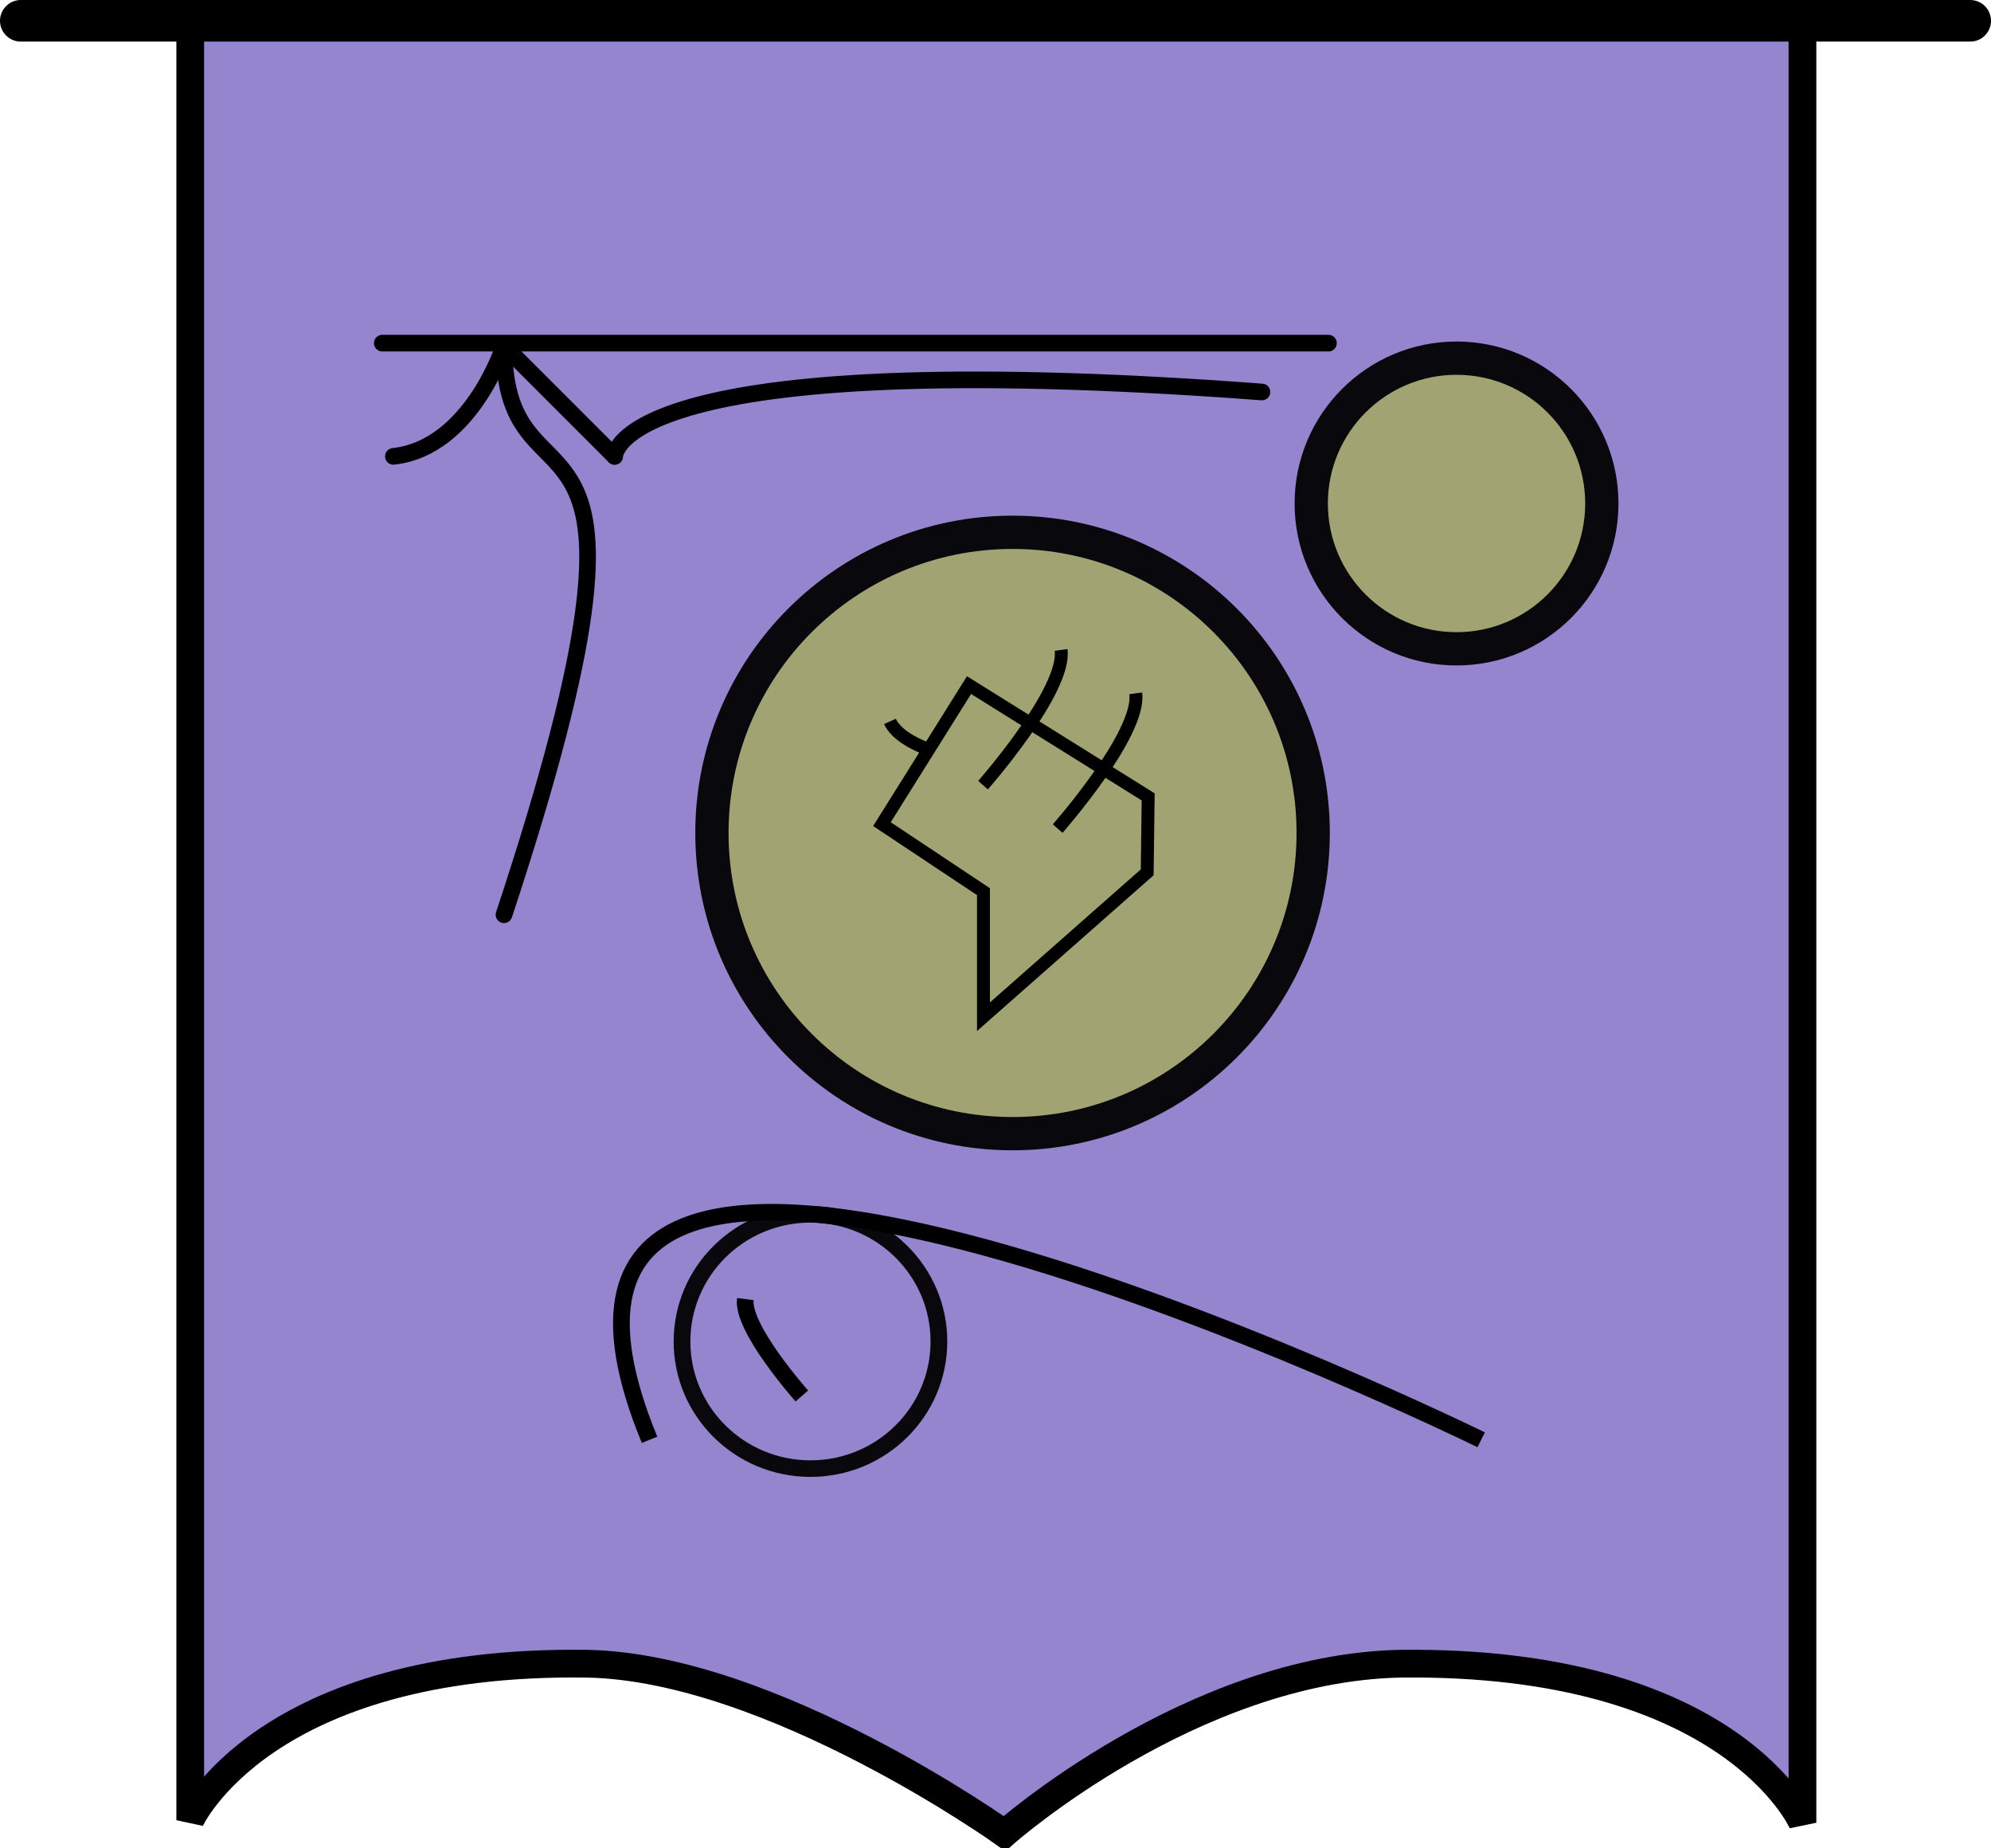
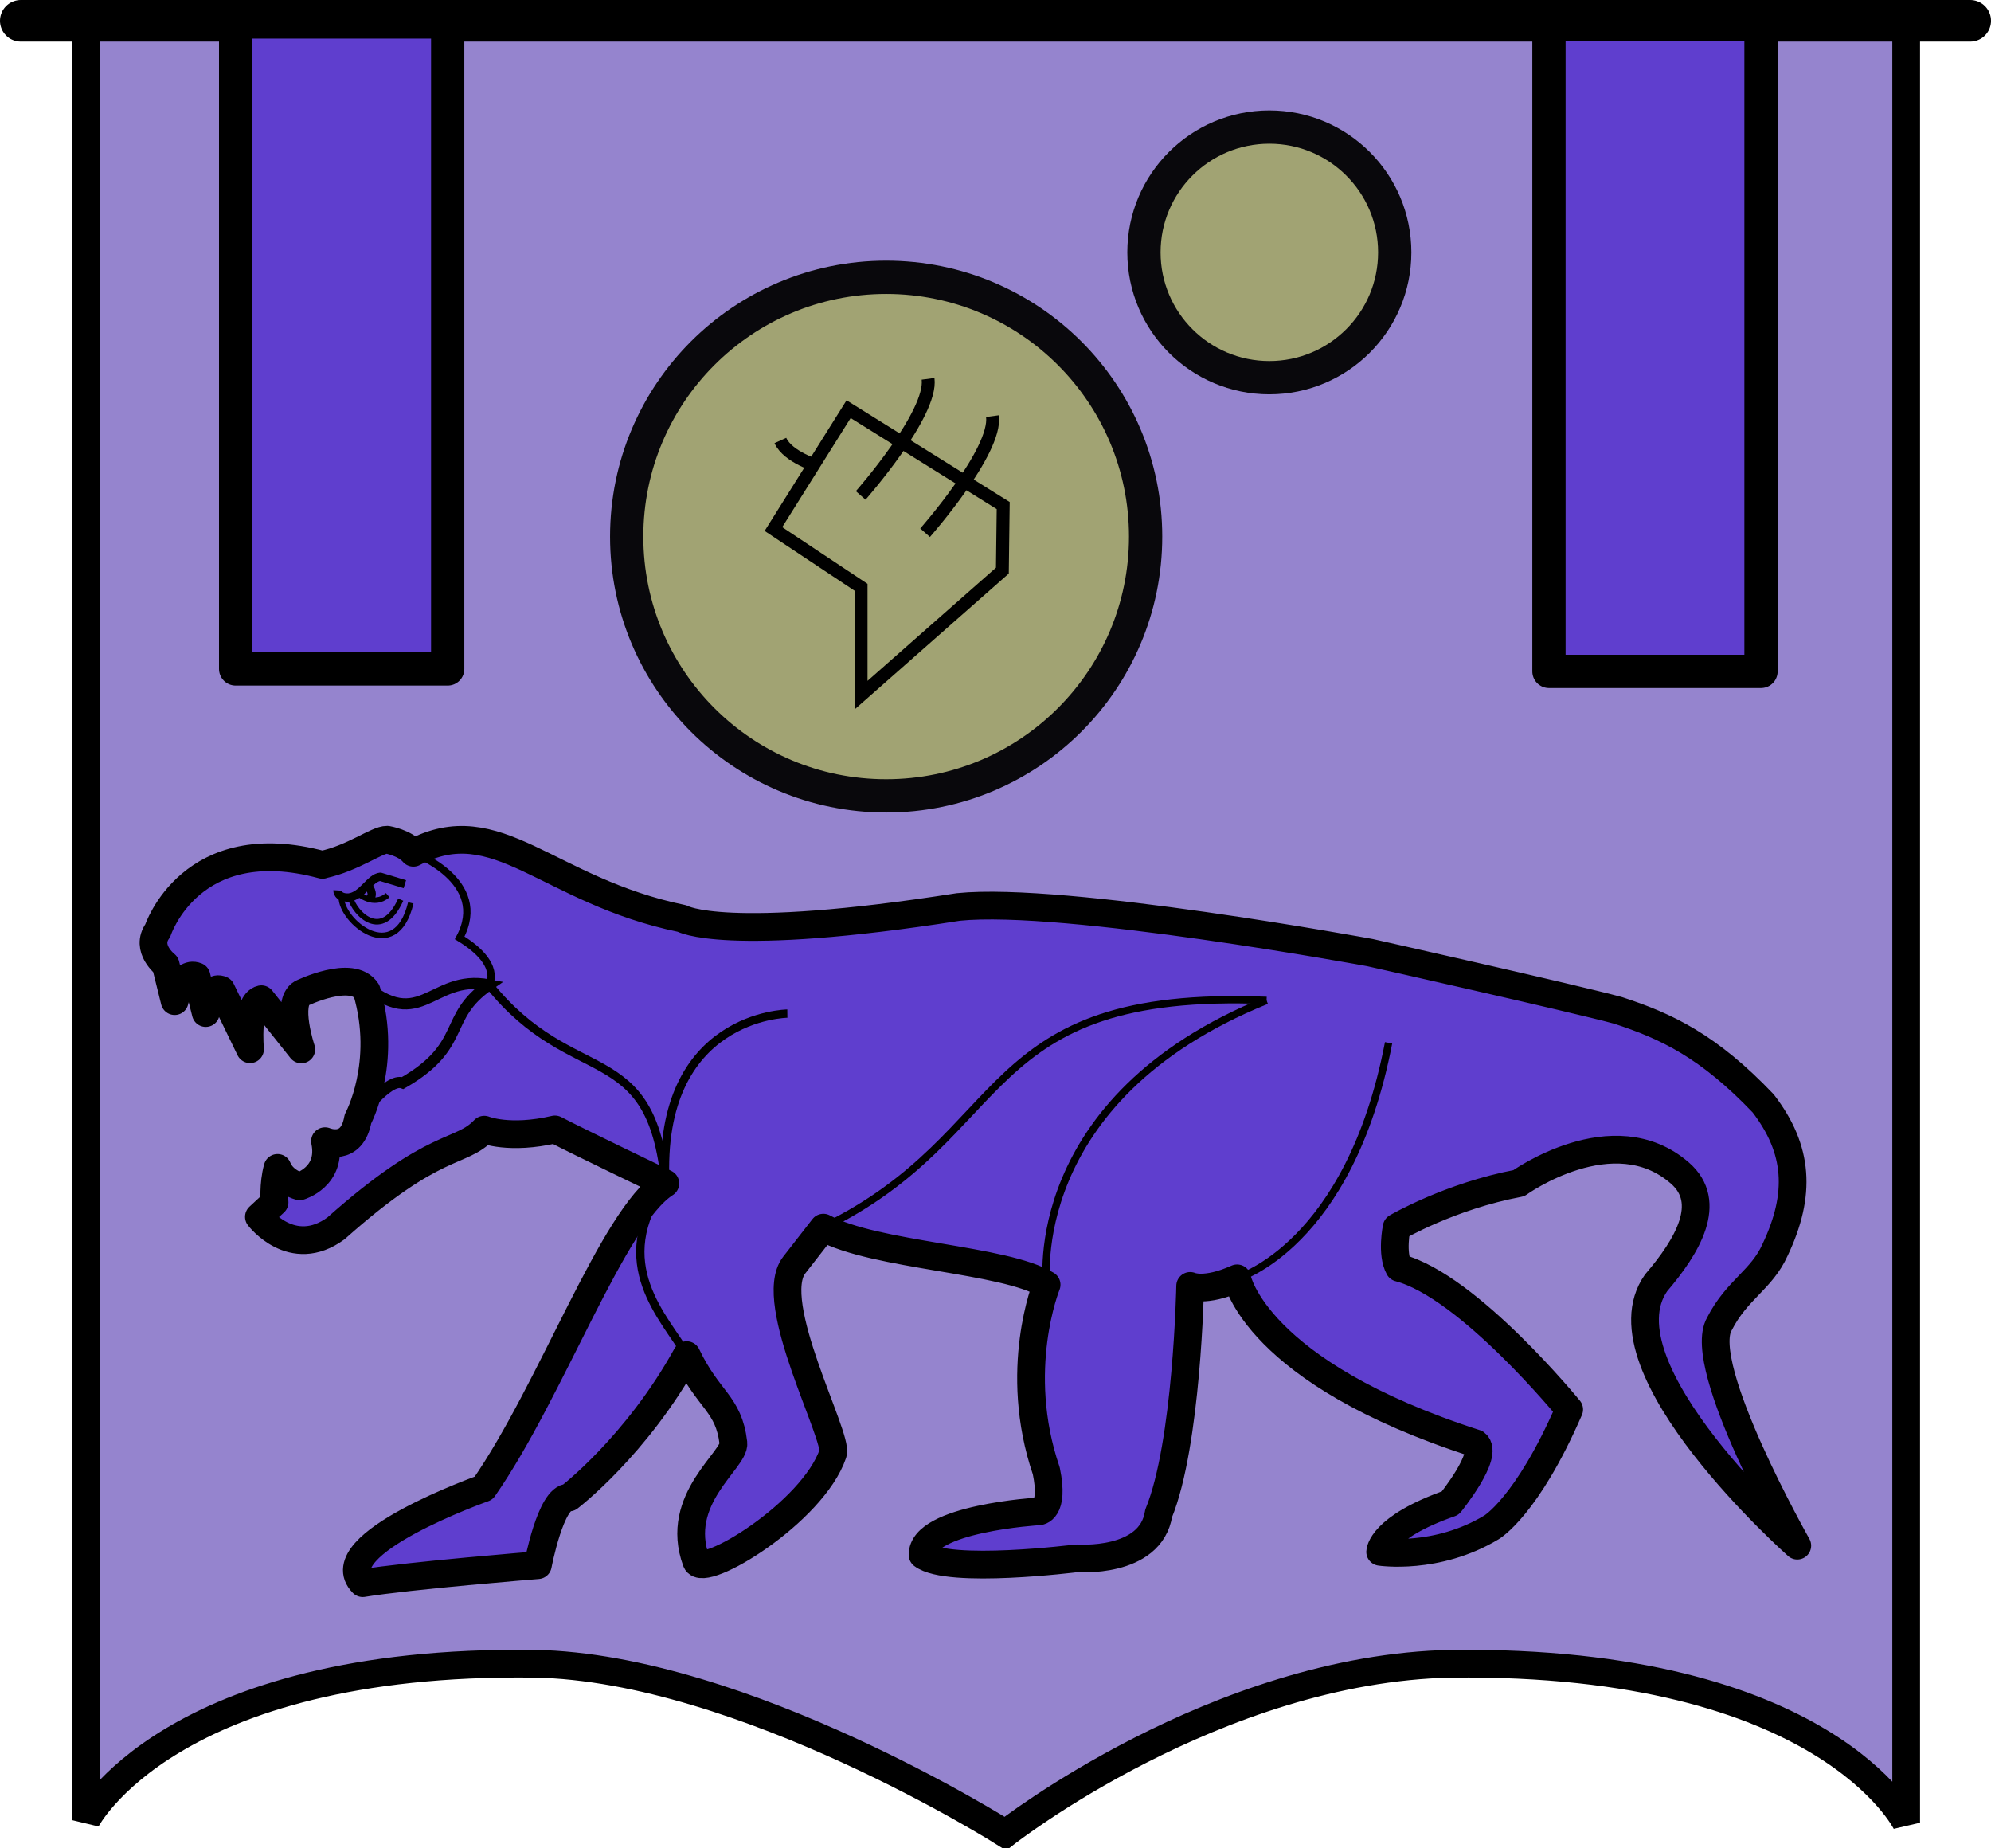
- <svg xmlns="http://www.w3.org/2000/svg" width="71.818mm" height="66.644mm" viewBox="0 0 71.818 66.644" version="1.1" id="svg8">
-   <defs id="defs2" />
-   <g id="layer1" transform="translate(-60.18293,-93.26793)">
-     <path style="fill:#9584ce;fill-opacity:1;stroke:#000000;stroke-width:1;stroke-linecap:butt;stroke-linejoin:miter;stroke-miterlimit:4;stroke-dasharray:none;stroke-opacity:1" d="m 67.045,94.341 v 64.571 c 0,0 2.627,-5.811 14.327,-5.643 6.664,0.135 15.044,6.125 15.044,6.125 0,0 6.734,-5.961 14.263,-6.125 11.96,-0.149 14.521,5.735 14.521,5.735 V 94.249" id="path835" />
-     <path style="fill:none;stroke:#000000;stroke-width:1.5;stroke-linecap:round;stroke-linejoin:miter;stroke-miterlimit:4;stroke-dasharray:none;stroke-opacity:1" d="M 60.933,94.018 H 131.251" id="path833" />
-     <circle style="opacity:0.94;fill:#a2a56d;fill-opacity:1;stroke:#000000;stroke-width:1.2;stroke-linecap:round;stroke-miterlimit:4;stroke-dasharray:none" id="path990" cx="96.707" cy="123.309" r="10.844" />
-     <circle style="opacity:0.94;fill:#a2a56d;fill-opacity:1;stroke:#000000;stroke-width:1.2;stroke-linecap:round;stroke-miterlimit:4;stroke-dasharray:none" id="path990-3" cx="112.722" cy="111.426" r="5.241" />
-     <g id="g3381" style="stroke-width:0.6;stroke-miterlimit:4;stroke-dasharray:none" transform="translate(2.394845,6.454252)">
-       <path style="fill:none;stroke:#000000;stroke-width:0.6;stroke-linecap:round;stroke-linejoin:miter;stroke-miterlimit:4;stroke-dasharray:none;stroke-opacity:1" d="M 71.578,99.189 H 105.707" id="path3334" />
-       <path style="fill:none;stroke:#000000;stroke-width:0.6;stroke-linecap:round;stroke-linejoin:miter;stroke-miterlimit:4;stroke-dasharray:none;stroke-opacity:1" d="m 71.978,103.272 c 2.815,-0.307 3.99,-3.99 3.99,-3.99" id="path3342" />
-       <path style="fill:none;stroke:#000000;stroke-width:0.6;stroke-linecap:round;stroke-linejoin:miter;stroke-miterlimit:4;stroke-dasharray:none;stroke-opacity:1" d="M 79.958,103.272 75.968,99.282" id="path3342-5" />
-       <path style="fill:none;stroke:#000000;stroke-width:0.6;stroke-linecap:round;stroke-linejoin:miter;stroke-miterlimit:4;stroke-dasharray:none;stroke-opacity:1" d="m 75.968,99.282 c 0,6.84 6.784,0.021 0,20.521" id="path3334-4" />
-       <path style="fill:none;stroke:#000000;stroke-width:0.6;stroke-linecap:round;stroke-linejoin:miter;stroke-miterlimit:4;stroke-dasharray:none;stroke-opacity:1" d="m 103.308,100.95 c -23.411,-1.75 -23.35,2.322 -23.35,2.322" id="path3374" />
+ <svg xmlns="http://www.w3.org/2000/svg" width="71.818mm" height="66.644mm" version="1.1" viewBox="0 0 71.818 66.644">
+   <g transform="translate(-60.183 -93.268)" stroke="#000">
+     <g>
+       <path d="m63.292 94.341v64.571s2.966-5.811 16.173-5.643c7.522 0.135 16.983 6.125 16.983 6.125s7.602-5.961 16.101-6.125c13.501-0.149 16.392 5.735 16.392 5.735v-64.753" fill="#9584ce" />
+       <g stroke-linecap="round">
+         <path d="m60.933 94.018h70.318" fill="none" stroke-width="1.5" />
+         <ellipse cx="92.148" cy="112.62" rx="9.359" ry="9.351" fill="#a2a56d" opacity=".94" stroke-width="1.2" />
+         <ellipse cx="105.97" cy="102.37" rx="4.523" ry="4.519" fill="#a2a56d" opacity=".94" stroke-width="1.2" />
+       </g>
    </g>
-     <path style="fill:none;stroke:#000000;stroke-width:0.465;stroke-linecap:butt;stroke-linejoin:miter;stroke-miterlimit:4;stroke-dasharray:none;stroke-opacity:1" d="m 95.137,117.976 6.462,4.031 -0.035,2.721 -5.906,5.208 v -4.511 L 91.996,122.99 Z" id="path5261" />
-     <path style="fill:none;stroke:#000000;stroke-width:0.465;stroke-linecap:butt;stroke-linejoin:miter;stroke-miterlimit:4;stroke-dasharray:none;stroke-opacity:1" d="m 98.458,116.707 c 0.194,1.463 -2.816,4.877 -2.816,4.877" id="path5263" />
-     <path style="fill:none;stroke:#000000;stroke-width:0.465;stroke-linecap:butt;stroke-linejoin:miter;stroke-miterlimit:4;stroke-dasharray:none;stroke-opacity:1" d="m 92.285,119.285 c 0.318,0.703 1.567,1.066 1.567,1.066" id="path5280" />
-     <path style="fill:none;stroke:#000000;stroke-width:0.465;stroke-linecap:butt;stroke-linejoin:miter;stroke-miterlimit:4;stroke-dasharray:none;stroke-opacity:1" d="m 101.151,118.273 c 0.194,1.463 -2.816,4.877 -2.816,4.877" id="path5263-6" />
-     <g id="g5330" transform="matrix(0.7238415,0,0,0.7163377,27.6404,40.31538)" style="stroke-width:1.389">
-       <path style="fill:none;stroke:#000000;stroke-width:0.833;stroke-linecap:butt;stroke-linejoin:miter;stroke-miterlimit:4;stroke-dasharray:none;stroke-opacity:1" d="m 118.77,146.409 c 0,0 -51.949,-25.78 -41.443,0" id="path5306" />
-       <circle style="opacity:0.94;fill:none;stroke:#000000;stroke-width:0.833;stroke-miterlimit:4;stroke-dasharray:none;stroke-opacity:1" id="path5310" cx="85.346" cy="141.459" r="6.401" />
-       <path style="fill:none;stroke:#000000;stroke-width:0.833;stroke-linecap:butt;stroke-linejoin:miter;stroke-miterlimit:4;stroke-dasharray:none;stroke-opacity:1" d="m 82.101,139.325 c -0.194,1.463 2.816,4.877 2.816,4.877" id="path5263-9" />
+     <g transform="matrix(.86303 0 0 .8623 8.6873 6.2907)" fill="none" stroke-width=".539">
+       <path d="m95.137 117.98 6.462 4.031-0.035 2.721-5.906 5.208v-4.511l-3.663-2.436z" />
+       <path d="m98.458 116.71c0.194 1.463-2.816 4.877-2.816 4.877" />
+       <path d="m92.285 119.29c0.318 0.703 1.567 1.066 1.567 1.066" />
+       <path d="m101.15 118.27c0.194 1.463-2.816 4.877-2.816 4.877" />
+     </g>
+     <path transform="translate(60.183 93.268)" d="m11.634 31.186c1.114-0.24 1.967-0.91 2.333-0.902 0 0 0.634 0.105 0.944 0.471 3.02-1.608 4.813 1.368 9.693 2.372 0 0 1.509 0.909 9.966-0.418 3.801-0.391 14.845 1.646 14.845 1.646s7.354 1.65 8.951 2.084c1.746 0.569 3.261 1.284 5.235 3.355 1.275 1.659 1.379 3.275 0.431 5.276-0.487 1.092-1.376 1.43-2.013 2.682-0.866 1.506 2.812 7.991 2.812 7.991s-7.247-6.416-5.093-9.478c1.13-1.322 2.075-2.899 0.858-3.96-2.401-2.092-5.81 0.366-5.81 0.366-2.489 0.467-4.407 1.593-4.407 1.593s-0.197 0.945 0.086 1.458c2.504 0.655 6.138 5.11 6.138 5.11-1.525 3.514-2.805 4.253-2.805 4.253-1.981 1.193-4.014 0.881-4.014 0.881s0.021-0.879 2.527-1.756c0 0 1.42-1.751 0.922-2.154-7.98-2.57-8.609-5.954-8.609-5.954-1.171 0.525-1.693 0.273-1.693 0.273s-0.109 5.701-1.138 8.207c-0.282 1.834-2.958 1.617-2.958 1.617s-4.619 0.585-5.555-0.121c-0.033-1.316 4.18-1.572 4.18-1.572s0.585 0.001 0.281-1.46c-1.244-3.639 0.012-6.714 0.012-6.714-1.522-0.936-6.168-1.034-8.053-2.058l-1.051 1.35c-1.038 1.333 1.6 6.197 1.398 6.792-0.725 2.138-4.691 4.539-4.93 3.893-0.833-2.249 1.408-3.667 1.338-4.265-0.169-1.442-0.895-1.516-1.686-3.172-1.814 3.286-4.24 5.134-4.24 5.134-0.662-0.03-1.127 2.44-1.127 2.44s-4.685 0.378-6.318 0.65c-1.374-1.395 4.361-3.427 4.361-3.427 2.467-3.551 4.65-9.766 6.554-10.99 0 0-3.151-1.512-3.982-1.947-1.645 0.384-2.55 0.009-2.55 0.009-0.87 0.912-1.736 0.342-5.346 3.558-1.586 1.161-2.782-0.415-2.782-0.415l0.565-0.524s-0.061-0.627 0.107-1.241c0.208 0.519 0.797 0.665 0.797 0.665s1.184-0.34 0.915-1.628c0 0 0.973 0.425 1.188-0.801 0 0 1.087-2.004 0.317-4.612-0.518-0.811-2.344 0.078-2.344 0.078-0.582 0.334-0.016 2.025-0.016 2.025l-1.44-1.81c-0.562 0.127-0.409 1.803-0.409 1.803l-1.038-2.14c-0.443-0.2-0.559 0.836-0.559 0.836l-0.334-1.325c-0.542-0.215-0.788 0.895-0.788 0.895l-0.326-1.315s-0.751-0.581-0.285-1.226c0 0 1.189-3.662 5.942-2.373z" fill="#5f3ece" stroke-linecap="round" stroke-linejoin="round" />
+     <g fill="none">
+       <g>
+         <path transform="translate(60.183 93.268)" d="m12.793 35.205c2.371 2.274 2.684-0.106 4.851 0.313-1.696 1.172-0.767 2.188-3.116 3.54-0.54-0.208-1.615 1.295-1.615 1.295" stroke-width=".4" />
+         <path d="m72.357 125.38s-0.016 0.273 0.403 0.257c0.496-0.053 0.77-0.718 1.143-0.749l0.884 0.268" stroke-linejoin="round" stroke-width=".3" />
+         <g>
+           <path d="m73.107 125.51c0.009-0.028 0.545 0.485 1.061 0.041" stroke-width=".2" />
+           <path d="m72.827 125.65c0.152 0.556 1.129 1.587 1.811 0.063" stroke-width=".2" />
+           <path d="m72.496 125.62c-0.022 0.862 1.954 2.515 2.505 0.21" stroke-width=".2" />
+           <g stroke-width=".3">
+             <path d="m73.459 125.2s0.259 0.313 0.051 0.486" />
+             <path d="m77.827 128.79c3.045 3.781 5.846 1.879 6.356 7.158" />
+             <path d="m84.953 142.14c-0.77-1.333-2.861-3.297-0.77-6.193-0.294-6.076 4.401-6.124 4.401-6.124" />
+           </g>
+         </g>
+       </g>
+       <g stroke-width=".265px">
+         <path d="m97.936 139.6s-0.837-6.701 7.933-10.252" />
+         <path d="m104.81 139.37s4.053-1.154 5.461-8.494" />
+         <path d="m89.884 137.54c6.951-3.385 5.445-8.622 15.986-8.193" />
+         <path d="m75.094 124.02s2.777 1.014 1.67 3.072c1.549 0.943 1.063 1.69 1.063 1.69" />
+       </g>
    </g>
  </g>
+   <rect x="8.5" y=".792" width="7.649" height="23.333" fill="#5f3ece" stroke="#000" stroke-linecap="round" stroke-linejoin="round" stroke-width="1.2" />
+   <rect x="55.873" y=".881" width="7.649" height="23.333" fill="#5f3ece" stroke="#000" stroke-linecap="round" stroke-linejoin="round" stroke-width="1.2" />
</svg>
